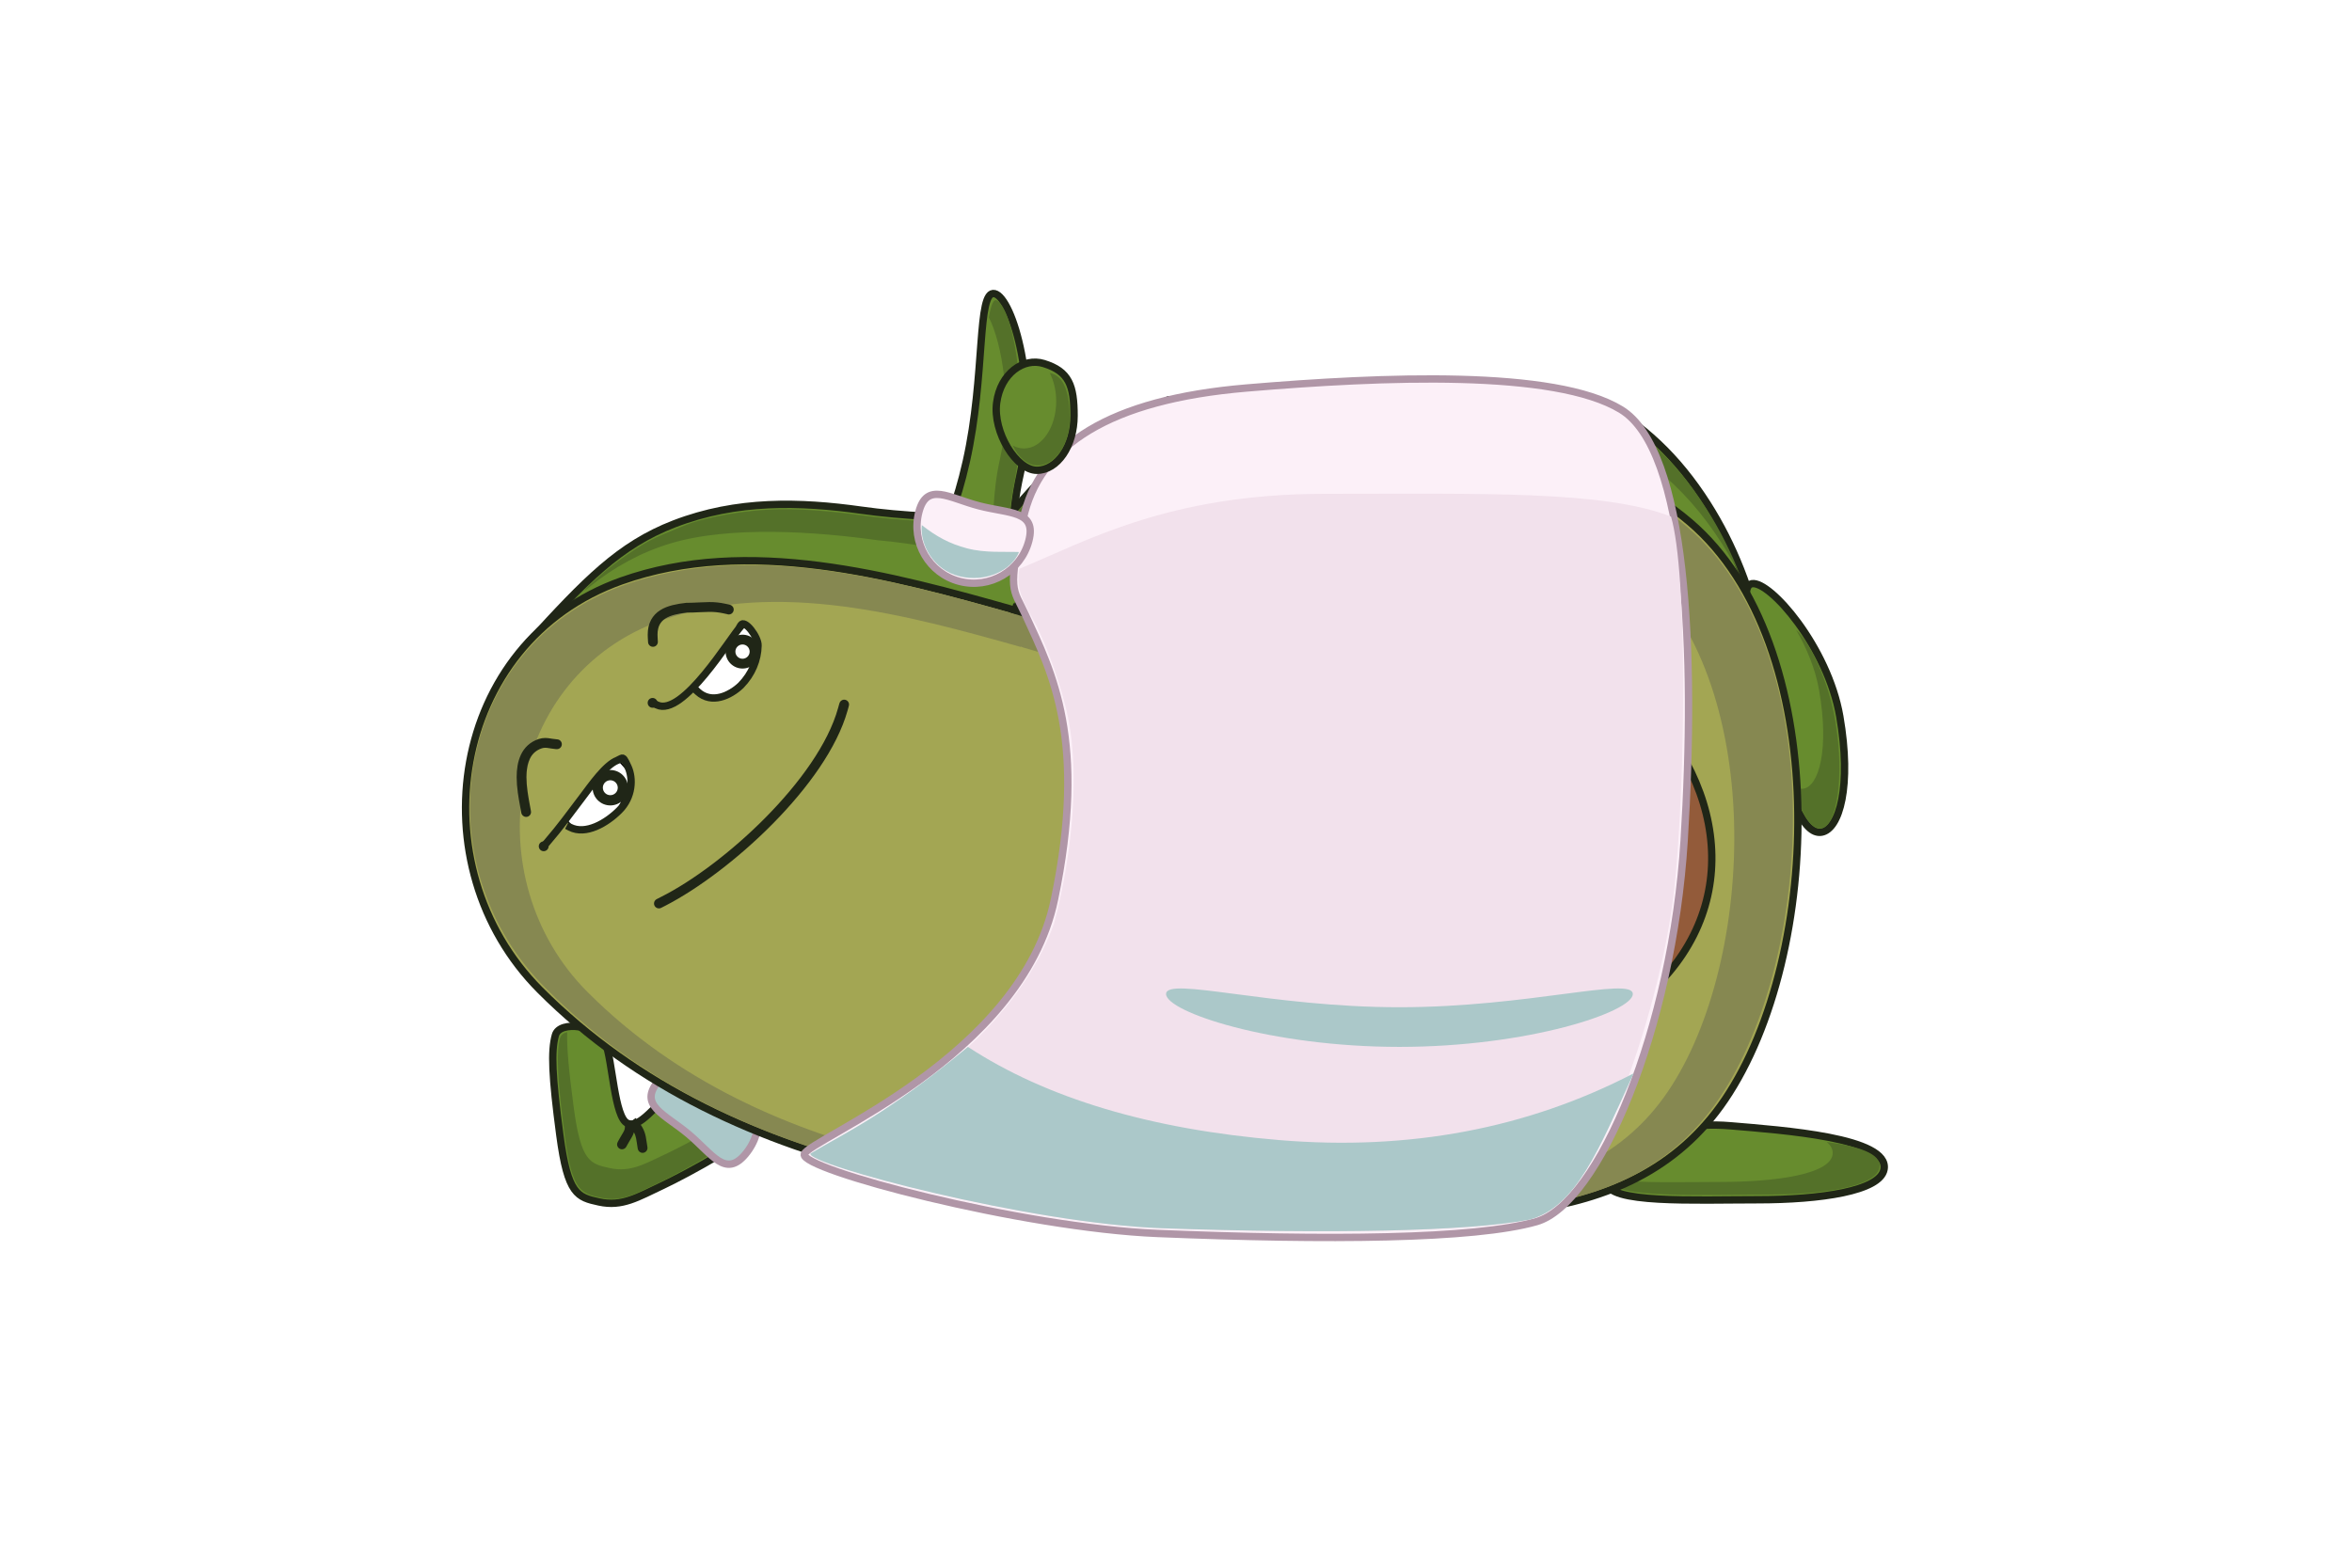
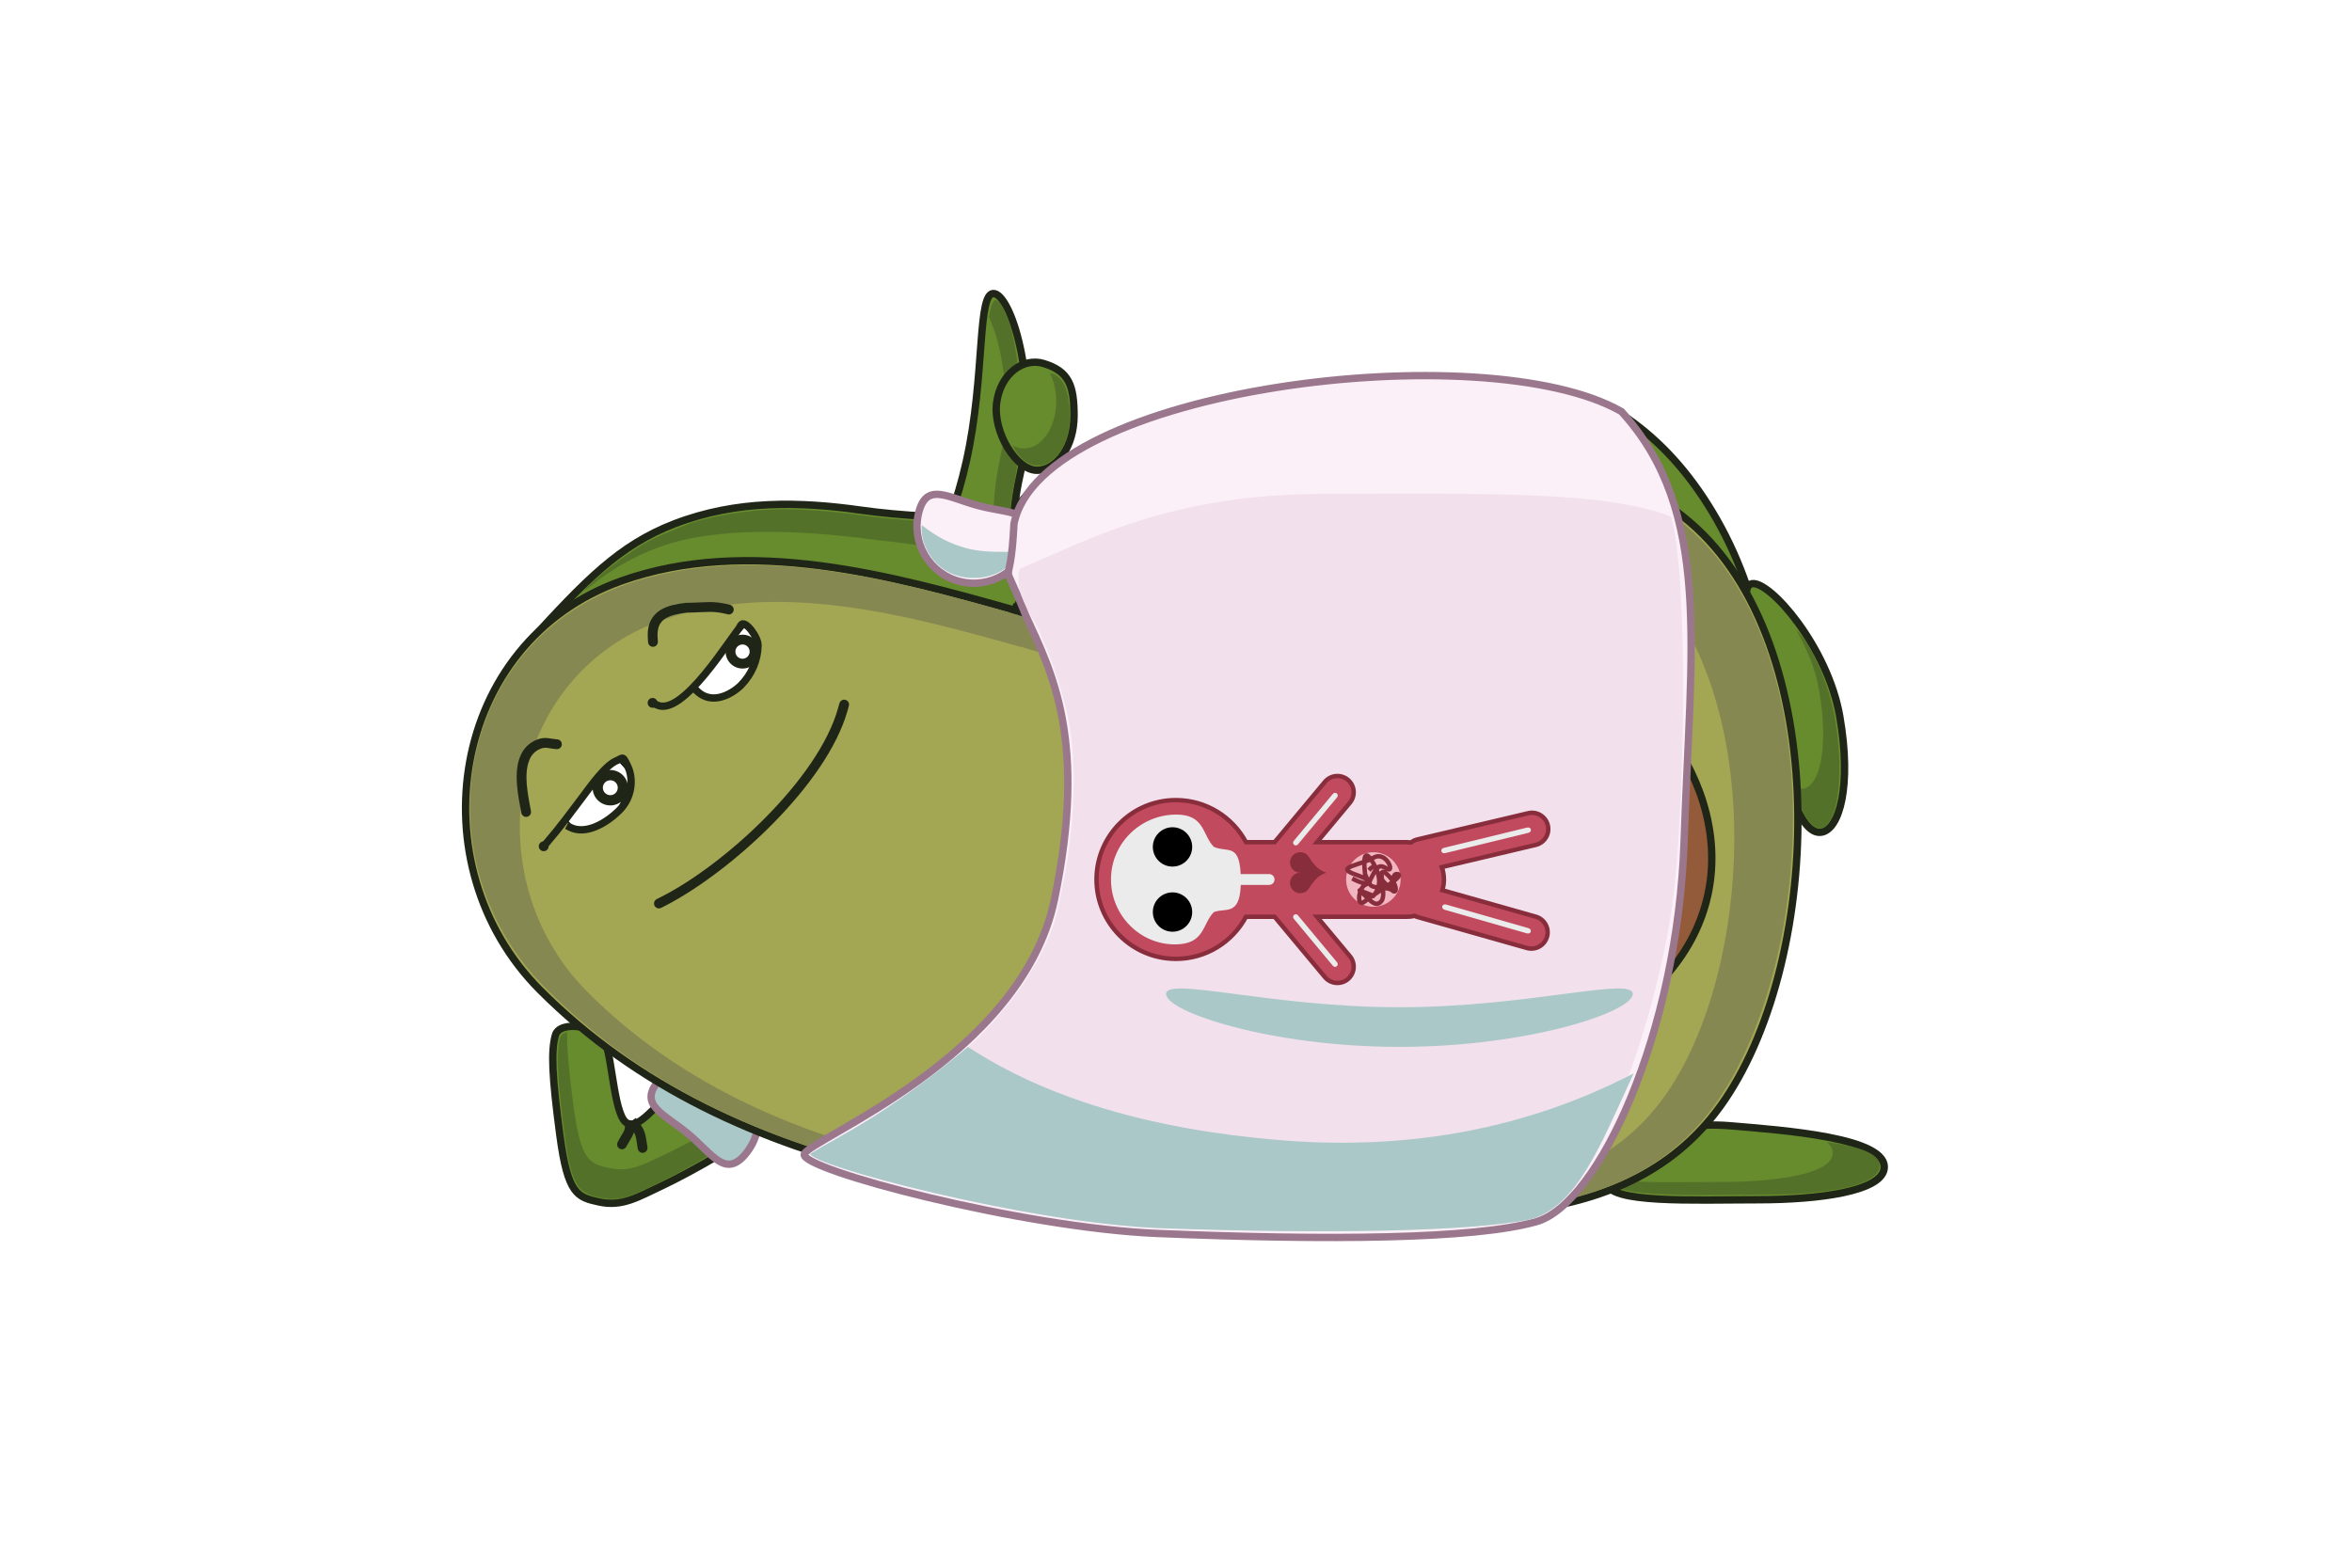
<svg xmlns="http://www.w3.org/2000/svg" style="isolation:isolate" viewBox="0 0 1200 800" width="1200pt" height="800pt">
  <defs>
-     <clipPath id="_clipPath_rfD34k2mhu8m5WltlpIVULe39Qzn8bEO">
+     <clipPath id="_clipPath_9YG3LeUFoVZiPdw6Hlj2aqVXS7w4gq3e">
      <rect width="1200" height="800" />
    </clipPath>
  </defs>
-   <g clip-path="url(#_clipPath_rfD34k2mhu8m5WltlpIVULe39Qzn8bEO)">
+   <g clip-path="url(#_clipPath_9YG3LeUFoVZiPdw6Hlj2aqVXS7w4gq3e)">
    <rect width="1200" height="800" style="fill:rgb(221,218,218)" fill-opacity="0" />
    <g>
-       <path d=" M 814.731 204 C 837.802 216.171 855.874 233.171 871.089 257.094 Q 890.964 288.344 899.089 328.094 Q 241.291 358.945 269.813 327.75 C 298.484 296.391 315.9 278.163 344 267.333 C 376 255 408.208 255.958 439.333 260.333 Q 470.458 264.708 514.089 264.171 Q 529.964 244.469 545.089 232.094 C 552.802 225.784 573.192 214.217 596.249 204 L 814.731 204 L 814.731 204 Z " fill="rgb(103,140,46)" vector-effect="non-scaling-stroke" stroke-width="5" stroke="rgb(32,38,23)" stroke-linejoin="miter" stroke-linecap="square" stroke-miterlimit="3" />
-       <path d=" M 681.609 201.738 C 676.673 201.88 672.115 202.152 667.875 202.5 C 630.961 205.529 567.375 235.125 551.25 247.875 Q 535.957 259.967 514.667 287.333 Q 474 278 447.743 275.683 C 416.693 271.318 372.546 268.129 342 277.333 Q 319.875 284 300.364 299.788 C 297.757 301.897 297.591 301.71 299.994 299.371 Q 312.125 287.563 327.92 277.893 C 335.167 273.595 343.722 270.494 350.273 267.773 C 355.527 265.592 371.883 261.256 391.375 260.125 C 407.272 259.203 425.505 261.008 439.453 262.969 Q 470.504 267.333 514.583 266.821 Q 530.42 247.166 545.509 234.82 C 554.647 227.344 581.621 212.472 609.676 201.24 L 681.609 201.738 L 722.128 202.018 L 805.957 202.598 C 833.129 214.942 853.719 233.014 870.73 259.761 Q 880.91 275.767 888 294.008 Q 883.731 285.571 878.711 277.678 C 858.884 246.502 834.193 227.111 799.9 214.828 C 779.176 207.405 750.033 203.425 722.128 202.018 L 681.609 201.738 L 681.609 201.738 Z " fill="rgb(84,113,41)" />
+       <path d=" M 577.826 218.069 L 612.933 209.166 L 612.933 209.166 L 827.422 211.497 L 827.422 211.497 C 844.596 222.912 858.778 237.737 871.089 257.094 Q 890.964 288.344 899.089 328.094 Q 241.291 358.945 269.813 327.75 C 298.484 296.391 315.9 278.163 344 267.333 C 376 255 408.208 255.958 439.333 260.333 Q 470.458 264.708 514.089 264.171 Q 526.422 248.866 538.29 238.092 L 577.826 218.069 L 577.826 218.069 Z " fill="rgb(103,140,46)" vector-effect="non-scaling-stroke" stroke-width="5" stroke="rgb(32,38,23)" stroke-linejoin="miter" stroke-linecap="square" stroke-miterlimit="3" />
+       <path d=" M 611.718 217.565 C 585.283 227.747 560.484 240.573 551.25 247.875 Q 535.957 259.967 514.667 287.333 Q 474 278 447.743 275.683 C 416.693 271.318 372.546 268.129 342 277.333 Q 319.875 284 300.364 299.788 C 297.757 301.897 297.591 301.71 299.994 299.371 Q 312.125 287.563 327.92 277.893 C 335.167 273.595 343.722 270.494 350.273 267.773 C 355.527 265.592 371.883 261.256 391.375 260.125 C 407.272 259.203 425.505 261.008 439.453 262.969 Q 470.504 267.333 514.583 266.821 Q 530.42 247.166 545.509 234.82 C 550.272 230.924 559.881 225.017 572.107 218.643 L 611.718 217.565 L 611.718 217.565 Z " fill="rgb(84,113,41)" />
    </g>
    <g>
      <path d=" M 905.694 371.364 C 899.545 335.818 884.753 299.431 893.857 297.856 C 902.96 296.281 932.533 330.111 938.683 365.657 C 944.832 401.203 938.493 423.086 929.39 424.661 C 920.286 426.236 911.844 406.911 905.694 371.364 Z " fill="rgb(103,140,46)" vector-effect="non-scaling-stroke" stroke-width="5" stroke="rgb(32,38,23)" stroke-linejoin="miter" stroke-linecap="square" stroke-miterlimit="3" />
      <path d=" M 916.362 321.403 C 922.824 326.938 932.823 346.621 936.375 367.75 C 941.291 396.994 936.961 421.382 929.477 422.677 C 924.093 423.608 918.99 415.648 914.667 400.241 C 916.474 402.021 918.337 402.761 920.233 402.433 C 927.968 401.095 933.354 382.503 928.129 352.302 C 926.234 341.349 921.722 330.588 916.362 321.403 Z " fill-rule="evenodd" fill="rgb(84,113,41)" />
    </g>
    <g>
      <path d=" M 819.75 603.25 C 819.75 592.143 842.512 571.03 883 574.5 C 909.25 576.75 964.25 580.5 961.25 596.75 C 959.204 607.835 928.882 612.25 896.75 612.25 C 864.618 612.25 819.75 614.357 819.75 603.25 Z " fill="rgb(103,140,46)" vector-effect="non-scaling-stroke" stroke-width="5" stroke="rgb(32,38,23)" stroke-linejoin="miter" stroke-linecap="square" stroke-miterlimit="3" />
      <path d=" M 822.671 601.89 C 822.429 602.229 822.311 602.483 822.297 602.656 C 821.547 611.797 873.202 609.582 901.697 609.582 C 930.191 609.582 957.081 605.666 958.895 595.836 C 960.231 588.601 947.719 584.89 931.956 582.748 C 934.284 584.656 935.422 586.858 934.952 589.407 C 933.137 599.237 906.248 603.152 877.753 603.152 C 859.554 603.152 836.748 603.914 822.671 601.89 Z " fill-rule="evenodd" fill="rgb(84,113,41)" />
    </g>
    <g>
      <g>
        <path d=" M 308.941 532.355 C 312.479 541.19 313.481 570.494 320.141 573.219 C 326.8 575.943 333.856 563.816 344.148 556.854 C 354.439 549.892 361.307 546.582 367.058 550.214 C 372.809 553.846 389.289 567.947 386.733 574.429 C 384.33 580.521 350.958 598.909 337.999 605.001 C 325.333 610.955 317.416 615.936 305.668 613.382 C 294.636 610.984 289.663 609.636 285.634 579.272 C 281.649 549.242 281.057 536.411 283.364 528.25 C 285.577 520.418 305.366 523.426 308.941 532.355 Z " fill="rgb(103,140,46)" vector-effect="non-scaling-stroke" stroke-width="5" stroke="rgb(32,38,23)" stroke-linejoin="miter" stroke-linecap="square" stroke-miterlimit="3" />
        <path d=" M 380.293 565.475 C 383.346 568.395 384.535 572.231 384.047 573.469 C 381.842 579.059 348.142 597.937 336.249 603.527 C 324.626 608.991 317.361 613.562 306.58 611.218 C 296.455 609.017 291.892 607.781 288.194 579.916 C 284.537 552.358 283.633 537.224 285.75 529.734 C 286.215 528.087 287.566 527.116 289.382 526.711 C 289.125 534.489 290.17 545.949 292.668 564.775 C 296.366 592.639 300.929 593.875 311.053 596.076 C 321.834 598.42 329.099 593.849 340.723 588.385 C 349.974 584.037 370.56 572.86 380.293 565.475 Z " fill-rule="evenodd" fill="rgb(84,113,41)" />
      </g>
      <path d=" M 325.371 586.121 L 325.04 583.97 L 324.94 583.25 C 324.93 583.25 324.93 583.24 324.93 583.23 C 324.83 582.49 324.7 581.75 324.56 581.02 C 324.45 580.44 324.3 579.88 324.11 579.33 C 323.921 578.809 323.7 578.312 323.428 577.841 C 323.318 578.255 323.164 578.657 322.98 579.05 C 322.57 579.94 322.09 580.8 321.56 581.63 C 321.31 582.03 321.07 582.44 320.84 582.85 L 319.648 584.962 C 319.269 585.861 318.38 586.492 317.344 586.492 C 315.964 586.492 314.844 585.372 314.844 583.992 C 314.844 583.474 315.002 582.992 315.272 582.593 L 315.25 582.58 L 316.48 580.4 C 316.75 579.91 317.04 579.43 317.33 578.95 C 317.75 578.31 318.12 577.64 318.45 576.94 C 318.68 576.44 318.81 575.9 318.83 575.34 L 318.92 572.85 L 321.226 572.933 L 324.26 570.52 L 325.82 572.48 C 326.49 573.32 327.1 574.22 327.65 575.15 C 328.12 575.95 328.51 576.79 328.82 577.66 C 329.1 578.45 329.32 579.26 329.48 580.08 C 329.63 580.89 329.76 581.7 329.88 582.51 L 329.99 583.22 L 330.307 585.338 C 330.32 585.403 330.329 585.468 330.337 585.534 L 330.36 585.69 L 330.349 585.692 C 330.351 585.73 330.352 585.769 330.352 585.809 C 330.352 587.188 329.231 588.309 327.852 588.309 C 326.689 588.309 325.711 587.514 325.432 586.438 L 325.42 586.44 L 325.393 586.261 C 325.384 586.215 325.377 586.168 325.371 586.121 Z " fill-rule="evenodd" fill="rgb(32,38,23)" />
    </g>
-     <path d=" M 380.33 588.968 C 370.059 601.243 363.505 588.988 351.23 578.717 C 338.955 568.445 325.577 564.022 335.848 551.747 C 346.119 539.472 364.424 537.845 376.699 548.117 C 388.974 558.388 390.601 576.693 380.33 588.968 Z " fill="rgb(171,200,201)" vector-effect="non-scaling-stroke" stroke-width="5" stroke="rgb(176,150,167)" stroke-linejoin="miter" stroke-linecap="square" stroke-miterlimit="3" />
+     <path d=" M 380.33 588.968 C 370.059 601.243 363.505 588.988 351.23 578.717 C 338.955 568.445 325.577 564.022 335.848 551.747 C 346.119 539.472 364.424 537.845 376.699 548.117 C 388.974 558.388 390.601 576.693 380.33 588.968 Z " fill="rgb(171,200,201)" vector-effect="non-scaling-stroke" stroke-width="5" stroke="rgb(155,119,142)" stroke-linejoin="miter" stroke-linecap="square" stroke-miterlimit="3" />
    <path d=" M 517.864 311.409 C 454.645 293.549 381.681 273.491 317.109 296.418 C 229.166 327.643 212.369 441.844 275.449 505.17 C 374.784 604.894 526.964 617.729 659.545 619.095 C 735.908 619.882 831.101 633.521 880.093 561.101 C 930.152 487.103 934.884 328.614 862.188 266.486 C 775.393 192.308 574.313 198.105 517.864 311.409 L 517.864 311.409 L 517.864 311.409 Z  M 517.864 311.409 C 531.066 314.283 544.346 316.992 557.112 321.501 L 557.112 321.501 L 557.112 321.501" fill-rule="evenodd" fill="rgb(163,166,83)" vector-effect="non-scaling-stroke" stroke-width="5" stroke="rgb(32,38,23)" stroke-linejoin="miter" stroke-linecap="square" stroke-miterlimit="3" />
    <g>
      <path d=" M 519.988 313.704 C 519.867 313.677 519.746 313.651 519.625 313.625 L 519.625 313.625 L 519.625 313.625 L 519.983 313.719 L 519.988 313.704 Z  M 520.83 329.944 C 520.798 330.005 520.767 330.066 520.737 330.128 L 520.737 330.128 L 520.737 330.128 L 520.737 330.128 C 463.111 313.894 396.602 295.662 337.742 316.502 C 257.579 344.884 242.268 448.689 299.767 506.251 C 390.314 596.896 529.032 608.563 649.884 609.805 C 719.491 610.52 806.263 622.917 850.921 557.09 C 896.551 489.828 900.865 345.767 834.6 289.294 C 761.867 227.309 601.092 226.761 535.654 307.104 L 535.654 307.104 L 560.454 314.382 C 563.928 315.401 565.917 319.049 564.892 322.522 L 561.187 335.077 C 560.162 338.55 556.509 340.541 553.035 339.522 L 521.905 330.386 C 521.524 330.275 521.161 330.131 520.83 329.944 Z  M 518.223 313.444 C 455.327 295.725 382.736 275.826 318.493 298.571 C 230.999 329.549 214.172 441.703 279.492 505.336 C 378.32 604.271 527.533 615.332 659.438 616.687 C 735.411 617.468 828.196 632.66 876.937 560.812 C 926.741 487.399 933.116 330.513 860.791 268.876 C 774.438 195.284 574.385 201.035 518.223 313.444 L 518.223 313.444 L 518.223 313.444 L 518.223 313.444 L 518.223 313.444 L 518.223 313.444 Z " fill-rule="evenodd" fill="rgb(134,136,81)" />
      <g>
        <path d=" M 557.95 321.123 L 555.697 320.187 C 555.517 320.117 555.337 320.047 555.157 319.987 C 554.587 319.787 554.017 319.587 553.457 319.397 C 551.197 318.647 548.937 317.917 546.667 317.197 C 537.587 314.307 528.507 311.437 519.417 308.587 L 517.037 307.837 L 515.537 312.607 L 517.927 313.357 C 527.007 316.207 536.087 319.077 545.157 321.957 C 547.397 322.667 549.637 323.397 551.867 324.147 C 552.417 324.327 552.967 324.517 553.507 324.707 C 553.597 324.737 553.697 324.767 553.787 324.807 L 556.097 325.767 L 556.102 325.755 C 556.435 325.918 556.808 326.01 557.203 326.01 C 558.583 326.01 559.703 324.89 559.703 323.51 C 559.703 322.39 558.965 321.441 557.95 321.123 Z " fill-rule="evenodd" fill="rgb(32,38,23)" />
      </g>
    </g>
    <g>
      <path d=" M 330.641 327.63 L 330.64 327.63 L 330.5 325.13 C 330.48 324.72 330.47 324.3 330.47 323.89 C 330.46 322.52 330.6 321.16 330.89 319.83 C 331.16 318.61 331.59 317.44 332.17 316.34 C 333.27 314.32 334.87 312.61 336.83 311.4 C 337.77 310.8 338.77 310.29 339.81 309.88 C 340.87 309.46 341.95 309.11 343.05 308.83 C 345.38 308.26 347.74 307.86 350.12 307.63 C 352.31 307.61 354.5 307.54 356.69 307.42 C 358.44 307.32 360.2 307.26 361.95 307.24 C 364.62 307.22 367.29 307.5 369.9 308.06 L 372.34 308.58 L 372.333 308.611 C 373.477 308.841 374.34 309.852 374.34 311.063 C 374.34 312.442 373.22 313.563 371.84 313.563 C 371.516 313.563 371.206 313.501 370.922 313.388 L 368.85 312.94 C 366.6 312.46 364.3 312.23 361.99 312.24 C 360.32 312.26 358.64 312.32 356.97 312.41 C 354.78 312.54 352.58 312.61 350.38 312.62 C 348.32 312.83 346.28 313.19 344.27 313.68 C 343.38 313.91 342.51 314.19 341.65 314.53 C 340.9 314.83 340.17 315.2 339.48 315.63 C 338.26 316.39 337.26 317.44 336.58 318.7 C 336.21 319.39 335.94 320.13 335.78 320.9 C 335.56 321.87 335.46 322.87 335.47 323.87 C 335.47 324.2 335.48 324.53 335.5 324.87 L 335.627 327.31 C 335.636 327.393 335.64 327.477 335.64 327.563 C 335.64 328.942 334.52 330.063 333.14 330.063 C 331.783 330.063 330.677 328.979 330.641 327.63 Z " fill="rgb(32,38,23)" />
      <path d=" M 335.095 458.807 L 337.111 457.772 C 369.119 441.768 417.511 397.733 427.591 361.332 L 427.591 361.332 L 428.261 358.922 L 428.268 358.924 C 428.545 357.845 429.525 357.047 430.689 357.047 C 432.069 357.047 433.189 358.167 433.189 359.547 C 433.189 359.83 433.142 360.103 433.055 360.357 L 432.411 362.672 C 421.724 400.587 372.67 445.13 339.391 462.232 L 339.391 462.232 L 337.419 463.232 C 337.346 463.273 337.271 463.311 337.194 463.346 L 337.161 463.362 L 337.161 463.36 C 336.859 463.489 336.528 463.56 336.18 463.56 C 334.8 463.56 333.68 462.44 333.68 461.06 C 333.68 460.15 334.167 459.354 334.894 458.916 L 334.891 458.912 L 334.986 458.863 C 335.022 458.844 335.058 458.825 335.095 458.807 Z " fill="rgb(32,38,23)" />
      <path d=" M 283.803 382.266 L 283.8 382.29 L 281.32 381.98 C 280.96 381.94 280.59 381.88 280.23 381.81 C 279.55 381.68 278.86 381.61 278.17 381.59 C 277.57 381.59 276.97 381.69 276.4 381.88 C 275.01 382.33 273.73 383.06 272.64 384.04 C 271.66 384.95 270.87 386.05 270.3 387.27 C 269.67 388.63 269.23 390.07 268.99 391.55 C 268.72 393.21 268.59 394.88 268.6 396.55 C 268.62 398.98 268.8 401.41 269.15 403.82 C 269.46 405.98 269.81 408.13 270.22 410.27 C 270.3 410.7 270.38 411.13 270.46 411.55 L 270.866 413.769 C 270.914 413.963 270.94 414.166 270.94 414.375 C 270.94 415.755 269.82 416.875 268.44 416.875 C 267.243 416.875 266.242 416.032 265.997 414.909 L 265.99 414.91 L 265.54 412.45 C 265.46 412.03 265.39 411.62 265.31 411.2 C 264.89 408.98 264.52 406.76 264.2 404.53 C 263.82 401.9 263.62 399.24 263.6 396.59 C 263.59 394.63 263.74 392.68 264.06 390.75 C 264.37 388.82 264.95 386.94 265.76 385.17 C 266.61 383.35 267.79 381.71 269.26 380.35 C 270.88 378.89 272.78 377.79 274.85 377.12 C 275.94 376.76 277.08 376.59 278.23 376.59 C 279.21 376.61 280.19 376.72 281.16 376.9 C 281.41 376.95 281.67 376.99 281.93 377.02 L 284.162 377.29 C 285.536 377.297 286.65 378.414 286.65 379.79 C 286.65 381.17 285.53 382.29 284.15 382.29 C 284.032 382.29 283.916 382.282 283.803 382.266 Z " fill="rgb(32,38,23)" />
      <g>
        <path d=" M 311.719 388.766 L 288.516 417.875 L 293.297 423.359 L 301.031 423.781 L 313.547 417.031 L 320.859 401.422 L 320.438 393.406 L 314.813 387.078 L 311.719 388.766 Z " fill="rgb(255,255,255)" vector-effect="non-scaling-stroke" stroke-width="1" stroke="rgb(0,0,0)" stroke-linejoin="miter" stroke-linecap="square" stroke-miterlimit="3" />
        <g>
          <path d=" M 290.824 422.153 C 298.813 426.25 309.38 420.097 315.949 413.528 C 322.854 406.623 323.074 397.153 320.449 391.403 C 318.637 387.465 318.078 386.471 317 387 M 279 430 C 286.063 421.813 290.621 415.393 297 407 C 301.75 400.75 308.859 390.375 315 388" fill-rule="evenodd" fill="none" vector-effect="non-scaling-stroke" stroke-width="5" stroke="rgb(32,38,23)" stroke-linejoin="miter" stroke-linecap="square" stroke-miterlimit="3" />
          <circle vector-effect="non-scaling-stroke" cx="277.394" cy="431.871" r="2.5" fill="rgb(32,38,23)" />
        </g>
        <path d=" M 302.348 401.976 C 302.348 399.581 303.299 397.28 304.994 395.585 C 306.688 393.891 308.989 392.939 311.385 392.939 C 313.78 392.939 316.081 393.891 317.776 395.585 C 319.47 397.28 320.422 399.581 320.422 401.976 C 320.422 404.371 319.47 406.672 317.776 408.367 C 316.081 410.061 313.78 411.013 311.385 411.013 C 308.989 411.013 306.688 410.061 304.994 408.367 C 303.299 406.672 302.348 404.371 302.348 401.976 Z  M 307.577 401.976 C 307.577 400.961 307.975 399.999 308.686 399.288 C 309.408 398.566 310.37 398.169 311.385 398.169 C 312.389 398.169 313.362 398.566 314.073 399.288 C 314.784 399.999 315.192 400.961 315.192 401.976 C 315.192 402.98 314.784 403.953 314.073 404.664 C 313.362 405.386 312.389 405.783 311.385 405.783 C 310.37 405.783 309.408 405.386 308.686 404.664 C 307.975 403.953 307.577 402.98 307.577 401.976 Z " fill-rule="evenodd" fill="rgb(32,38,23)" />
      </g>
      <g>
        <path d=" M 377.719 320.266 L 354.516 349.375 L 359.297 354.859 L 367.031 355.281 L 379.547 348.531 L 386.859 332.922 L 386.438 324.906 L 380.813 318.578 L 377.719 320.266 Z " fill="rgb(255,255,255)" vector-effect="non-scaling-stroke" stroke-width="1" stroke="rgb(0,0,0)" stroke-linejoin="miter" stroke-linecap="square" stroke-miterlimit="3" />
        <g>
          <path d=" M 335.168 359.744 C 348.363 366.1 372.606 325.308 378 319.586 M 356 353 C 363.069 359.45 372.516 355.008 378 349.75 C 383.695 343.934 386.594 336.719 386.75 329.5 C 387 325.188 379.875 315.813 378 319" fill-rule="evenodd" fill="none" vector-effect="non-scaling-stroke" stroke-width="5" stroke="rgb(32,38,23)" stroke-linejoin="miter" stroke-linecap="square" stroke-miterlimit="3" />
          <circle vector-effect="non-scaling-stroke" cx="332.942" cy="358.671" r="2.5" fill="rgb(32,38,23)" />
        </g>
        <path d=" M 370.196 332.521 C 370.196 330.231 371.106 328.031 372.726 326.411 C 374.346 324.791 376.546 323.881 378.836 323.881 C 381.126 323.881 383.326 324.791 384.946 326.411 C 386.566 328.031 387.476 330.231 387.476 332.521 C 387.476 334.811 386.566 337.011 384.946 338.631 C 383.326 340.251 381.126 341.161 378.836 341.161 C 376.546 341.161 374.346 340.251 372.726 338.631 C 371.106 337.011 370.196 334.811 370.196 332.521 Z  M 375.196 332.521 C 375.196 331.551 375.576 330.631 376.256 329.951 C 376.946 329.261 377.866 328.881 378.836 328.881 C 379.796 328.881 380.726 329.261 381.406 329.951 C 382.086 330.631 382.476 331.551 382.476 332.521 C 382.476 333.481 382.086 334.411 381.406 335.091 C 380.726 335.781 379.796 336.161 378.836 336.161 C 377.866 336.161 376.946 335.781 376.256 335.091 C 375.576 334.411 375.196 333.481 375.196 332.521 Z " fill-rule="evenodd" fill="rgb(32,38,23)" />
      </g>
    </g>
    <g>
      <path d=" M 810.442 527.797 C 740.764 563.641 620.793 550 591.29 491.369 C 539.921 389.283 632.768 341.723 707.47 320.196 C 784.032 298.133 811.136 319.759 850.589 373.676 C 889.488 426.838 880.119 491.952 810.442 527.797 Z " fill="rgb(147,91,58)" vector-effect="non-scaling-stroke" stroke-width="5" stroke="rgb(32,38,23)" stroke-linejoin="miter" stroke-linecap="square" stroke-miterlimit="3" />
      <path d=" M 727.523 540.169 C 657.055 548.172 599.125 495.903 598.347 489.048 C 597.568 482.193 653.464 512.844 723.932 504.841 C 794.4 496.837 839.721 482.193 840.5 489.048 C 841.279 495.903 797.991 532.166 727.523 540.169 Z " fill="rgb(102,64,42)" />
      <path d=" M 769.862 319.032 C 848.697 331.19 862.04 447.342 857.5 458 C 854.423 465.225 830.987 374.351 772.078 363.59 C 681.374 347.022 613.239 394.915 609.25 387.715 C 602 374.625 705.037 309.035 769.862 319.032 Z " fill="rgb(185,134,104)" />
      <path d=" M 757.273 352.639 C 738.523 348.94 675.039 362.411 674.705 364.663 C 674.372 366.915 735.773 357.065 753.273 360.565 C 785.587 367.028 817.854 395.181 818.273 393.565 C 819.368 389.338 781.509 357.42 757.273 352.639 Z " fill="rgb(255,255,255)" />
    </g>
-     <path d=" M 523.25 313.875 C 536.837 343.366 554.853 378.106 538 459 C 521.147 539.894 412.612 581.23 410.333 589 C 408.054 596.77 521.306 626.601 590.698 629.453 C 677 633 752.208 632.472 783.906 623.415 C 815.604 614.359 853.25 525 859.25 429 C 865.25 333 860.806 229.564 827 209 C 793.194 188.436 705.746 192.118 636 198 C 566.254 203.882 529.894 227.239 522 265 C 514.106 302.761 516.682 299.619 523.25 313.875 Z " fill="rgb(252,240,248)" vector-effect="non-scaling-stroke" stroke-width="5" stroke="rgb(176,150,167)" stroke-linejoin="miter" stroke-linecap="square" stroke-miterlimit="3" />
-     <path d=" M 529.313 320.25 C 533.25 329.063 538.5 340.875 543.563 360.187 C 551.625 391.313 547.312 435.375 537.75 471.375 C 510.75 546 418.219 583.172 413.297 589.359 C 420.188 595.687 525.21 624.327 593 626.75 C 677.31 629.763 749.104 628.488 780.5 622.25 C 815.834 615.229 848.513 508.088 854.25 453.375 C 859.987 398.662 861.086 292.848 852.563 263.625 C 818.349 250.25 756 252 676 252 C 596 252 554.125 276.25 520.125 290.25 C 518.062 301.688 522.896 308.14 529.313 320.25 Z " fill="rgb(242,225,236)" />
-     <path d=" M 833.5 547.75 C 815.5 587 804.25 615.75 780.5 622.364 C 749.104 628.485 677.31 629.736 593 626.779 C 525.21 624.402 411.584 594.252 413.508 588.656 C 431.156 578.074 451.875 569 493.84 534.234 Q 554.061 573.636 653.03 581.818 Q 752 590 833.5 547.75 Z " fill="rgb(171,200,201)" />
    <g>
      <g>
        <path d=" M 493 235.5 C 502.878 191.617 498.305 147.781 507.458 149.841 C 516.612 151.902 530.378 198.117 520.5 242 C 510.622 285.883 526.992 297.793 481.313 292.5 C 470.835 281.762 483.122 279.383 493 235.5 Z " fill="rgb(103,140,46)" vector-effect="non-scaling-stroke" stroke-width="5" stroke="rgb(32,38,23)" stroke-linejoin="miter" stroke-linecap="square" stroke-miterlimit="3" />
        <path d=" M 478.11 279.248 C 477.907 279.595 477.731 279.911 477.562 280.219 C 476.067 283.479 474.54 286.26 474.938 288 C 475.335 289.74 477.656 290.438 481.313 291.562 C 522.407 304.207 509.637 285.445 517.421 246.721 C 524.939 209.323 518.284 159.585 508.687 153.375 C 506.905 152.222 505.627 155.651 504.525 161.985 C 511.051 174.784 516.739 205.173 510.171 234.353 C 501.913 271.038 515.577 289.48 478.11 279.248 Z " fill-rule="evenodd" fill="rgb(84,113,41)" />
      </g>
      <g>
        <path d=" M 508.5 205.5 C 510.5 190.5 522.238 182.342 532.5 185.5 C 545.5 189.5 548 196.809 548 212.169 C 548 227.529 539.486 240 529 240 C 518.514 240 506.49 220.576 508.5 205.5 Z " fill="rgb(103,140,46)" vector-effect="non-scaling-stroke" stroke-width="5" stroke="rgb(32,38,23)" stroke-linejoin="miter" stroke-linecap="square" stroke-miterlimit="3" />
        <path d=" M 535.583 190.309 C 543.15 191.666 545.799 201.148 545.799 213.425 C 545.799 226.712 538.434 237.5 529.363 237.5 C 524.199 237.5 519.49 233.206 516.609 227.284 C 518.422 228.296 520.389 228.85 522.443 228.85 C 531.514 228.85 538.879 218.062 538.879 204.775 C 538.879 199.349 537.651 194.34 535.583 190.309 Z " fill-rule="evenodd" fill="rgb(84,113,41)" />
      </g>
    </g>
-     <path d=" M 468.809 261.279 C 472.858 245.794 484.015 254.08 499.5 258.129 C 514.985 262.178 528.971 260.468 524.922 275.953 C 520.873 291.438 505.014 300.722 489.529 296.673 C 474.044 292.623 464.76 276.764 468.809 261.279 Z " fill="rgb(252,240,248)" vector-effect="non-scaling-stroke" stroke-width="5" stroke="rgb(176,150,167)" stroke-linejoin="miter" stroke-linecap="square" stroke-miterlimit="3" />
+     <g />
+     <path d=" M 468.809 261.279 C 472.858 245.794 484.015 254.08 499.5 258.129 C 514.985 262.178 528.971 260.468 524.922 275.953 C 520.873 291.438 505.014 300.722 489.529 296.673 C 474.044 292.623 464.76 276.764 468.809 261.279 Z " fill="rgb(252,240,248)" vector-effect="non-scaling-stroke" stroke-width="5" stroke="rgb(155,119,142)" stroke-linejoin="miter" stroke-linecap="square" stroke-miterlimit="3" />
    <path d=" M 470.313 267.969 C 477.484 273.594 484.188 277.421 493.453 279.844 C 502.718 282.266 512.602 281.414 519.914 281.695 C 516.188 291 503.156 297.375 489.563 294.094 C 475.969 290.813 469.266 277.547 470.313 267.969 Z " fill="rgb(171,200,201)" />
-     <path d=" M 594.938 507.24 C 594.938 498.133 648.288 514 714 514 C 779.712 514 833.062 498.133 833.062 507.24 C 833.062 516.346 779.712 534.234 714 534.234 C 648.288 534.234 594.938 516.346 594.938 507.24 Z " fill="rgb(171,200,201)" />
+     <g>
+       <path d=" M 523.25 313.875 C 536.837 343.366 554.853 378.106 538 459 C 521.147 539.894 412.612 581.23 410.333 589 C 408.054 596.77 521.306 626.601 590.698 629.453 C 677 633 752.208 632.472 783.906 623.415 C 815.604 614.359 856 527.25 859.25 429 C 862.5 330.75 873.75 261 827.25 210 C 757.688 170.188 531.05 197.935 517.333 267.333 C 515.458 306.833 509.62 279.199 523.25 313.875 Z " fill="rgb(252,240,248)" vector-effect="non-scaling-stroke" stroke-width="5" stroke="rgb(155,119,142)" stroke-linejoin="miter" stroke-linecap="square" stroke-miterlimit="3" />
+       <path d=" M 529.313 320.25 C 533.25 329.063 538.5 340.875 543.563 360.187 C 551.625 391.313 547.312 435.375 537.75 471.375 C 510.75 546 418.219 583.172 413.297 589.359 C 420.188 595.687 525.21 624.327 593 626.75 C 677.31 629.763 749.104 628.488 780.5 622.25 C 815.834 615.229 848.513 508.088 854.25 453.375 C 859.987 398.662 861.086 292.848 852.563 263.625 C 818.349 250.25 756 252 676 252 C 596 252 554.125 276.25 520.125 290.25 C 518.062 301.688 522.896 308.14 529.313 320.25 Z " fill="rgb(242,225,236)" />
+       <path d=" M 833.5 547.75 C 815.5 587 804.25 615.75 780.5 622.364 C 749.104 628.485 677.31 629.736 593 626.779 C 525.21 624.402 411.584 594.252 413.508 588.656 C 431.156 578.074 451.875 569 493.84 534.234 Q 554.061 573.636 653.03 581.818 Q 752 590 833.5 547.75 Z " fill="rgb(171,200,201)" />
+       <path d=" M 594.938 507.24 C 594.938 498.133 648.288 514 714 514 C 779.712 514 833.062 498.133 833.062 507.24 C 833.062 516.346 779.712 534.234 714 534.234 C 648.288 534.234 594.938 516.346 594.938 507.24 Z " fill="rgb(171,200,201)" />
+     </g>
+     <g>
+       <path d=" M 719.964 429.903 C 719.21 429.812 718.443 429.765 717.664 429.765 L 671.953 429.765 L 688.735 409.627 C 691.67 406.104 691.194 400.86 687.671 397.925 L 687.671 397.925 C 684.148 394.989 678.904 395.465 675.968 398.988 L 650.321 429.765 L 635.706 429.765 C 628.886 416.997 615.426 408.3 599.95 408.3 C 577.594 408.3 559.443 426.451 559.443 448.807 C 559.443 471.164 577.594 489.314 599.95 489.314 C 615.426 489.314 628.886 480.618 635.706 467.849 L 650.321 467.849 L 675.968 498.626 C 678.904 502.149 684.148 502.626 687.671 499.69 L 687.671 499.69 C 691.194 496.754 691.67 491.51 688.735 487.987 L 671.953 467.849 L 717.664 467.849 C 719.054 467.849 720.41 467.7 721.694 467.357 C 722.121 467.595 722.588 467.775 723.078 467.914 L 779.039 483.773 C 783.451 485.023 788.048 482.456 789.299 478.044 L 789.299 478.044 C 790.549 473.632 787.982 469.034 783.57 467.784 L 735.907 454.277 C 736.427 452.544 736.706 450.708 736.706 448.807 L 736.706 448.807 C 736.706 446.594 736.327 444.469 735.632 442.492 L 783.538 431.152 C 788.001 430.095 790.766 425.615 789.71 421.152 L 789.71 421.152 C 788.653 416.689 784.173 413.924 779.71 414.98 L 723.11 428.379 C 721.923 428.66 720.855 429.183 719.964 429.903 Z " fill="rgb(193,74,94)" vector-effect="non-scaling-stroke" stroke-width="3" stroke="rgb(136,45,60)" stroke-linejoin="miter" stroke-linecap="square" stroke-miterlimit="3" />
+       <path d=" M 619.339 465.424 C 613.343 471.42 614.838 481.696 599.95 481.93 C 581.671 482.218 566.826 467.088 566.826 448.806 C 566.826 430.524 581.669 415.819 599.95 415.681 C 614.838 415.569 613.343 426.191 619.339 432.187 C 626.631 435.37 632.863 429.527 633.075 448.806 C 633.287 468.084 625.657 463.024 619.339 465.424 Z " fill="rgb(235,235,235)" />
+       <path d=" M 676.767 445.345 C 673.113 446.439 670.929 448.632 668.034 452.979 C 667.168 454.665 665.411 455.818 663.387 455.818 C 660.501 455.818 658.158 453.475 658.158 450.589 C 658.158 447.704 660.501 445.361 663.387 445.361 C 663.454 445.361 663.521 445.362 663.588 445.364 L 663.577 445.345 L 663.577 445.345 L 663.588 445.326 C 663.521 445.328 663.454 445.329 663.387 445.329 C 660.501 445.329 658.158 442.986 658.158 440.101 C 658.158 437.215 660.501 434.872 663.387 434.872 C 665.411 434.872 667.168 436.025 668.034 437.711 C 670.929 442.058 673.113 444.251 676.767 445.345 Z " fill="rgb(136,45,60)" />
+       <path d=" M 598.219 475.463 C 592.678 475.463 588.18 470.965 588.18 465.424 C 588.18 459.883 592.678 455.384 598.219 455.384 C 603.76 455.384 608.259 459.883 608.259 465.424 C 608.259 470.965 603.76 475.463 598.219 475.463 Z " fill="rgb(0,0,0)" />
+       <path d=" M 598.219 442.227 C 592.678 442.227 588.18 437.728 588.18 432.187 C 588.18 426.646 592.678 422.148 598.219 422.148 C 603.76 422.148 608.259 426.646 608.259 432.187 C 608.259 437.728 603.76 442.227 598.219 442.227 Z " fill="rgb(0,0,0)" />
+       <path d=" M 700.699 462.715 C 693.024 462.715 686.792 456.483 686.792 448.807 C 686.792 441.131 693.024 434.9 700.699 434.9 C 708.375 434.9 714.607 441.131 714.607 448.807 C 714.607 456.483 708.375 462.715 700.699 462.715 Z " fill="rgb(242,182,193)" />
+       <path d=" M 690.91 448.807 Q 700.193 453.503 696.45 446.037 Q 694.779 430.414 700.699 440.498 Q 706.62 450.582 700.699 457.116 L 693.68 454.347 Q 689.114 450.322 693.68 454.347 C 698.246 458.371 701.535 463.738 704.759 459.886 C 707.983 456.034 701.621 440.714 707.529 446.037 C 713.436 451.36 712.809 456.748 710.298 454.347 C 707.788 451.945 696.298 454.628 699.22 448.807 C 702.141 442.986 703.179 440.433 707.529 443.268 C 711.878 446.102 707.437 433.833 700.699 437.728 C 693.961 441.623 681.238 442.467 690.91 446.037 C 700.583 449.608 699.912 449.846 696.45 451.577 C 692.988 453.308 691.927 463.738 696.45 459.886 C 700.972 456.034 717.374 446.946 713.068 446.037 C 708.762 445.129 712.917 456.272 707.529 451.577 C 702.141 446.881 702.335 440.044 699.22 443.268" fill="rgb(242,182,193)" vector-effect="non-scaling-stroke" stroke-width="3" stroke="rgb(136,45,60)" stroke-linejoin="miter" stroke-linecap="square" stroke-miterlimit="3" />
+       <path d="M 629.26 448.807 L 629.26 448.807 C 629.26 447.278 630.501 446.037 632.029 446.037 L 647.501 446.037 C 649.03 446.037 650.271 447.278 650.271 448.807 L 650.271 448.807 C 650.271 450.336 649.03 451.577 647.501 451.577 L 632.029 451.577 C 630.501 451.577 629.26 450.336 629.26 448.807 Z" style="stroke:none;fill:#EBEBEB;stroke-miterlimit:10;" />
+       <path d="M 682.032 493.078 L 682.032 493.078 C 682.62 492.589 682.7 491.715 682.211 491.128 L 662.183 467.051 C 661.694 466.464 660.82 466.384 660.232 466.872 L 660.232 466.872 C 659.645 467.361 659.565 468.235 660.053 468.823 L 680.082 492.899 C 680.57 493.487 681.444 493.567 682.032 493.078 Z" style="stroke:none;fill:#EBEBEB;stroke-miterlimit:10;" />
+       <path d="M 781.019 475.435 L 781.019 475.435 C 781.23 474.7 780.701 473.902 779.838 473.655 L 737.778 461.578 C 736.915 461.331 736.043 461.726 735.832 462.461 L 735.832 462.461 C 735.622 463.195 736.151 463.993 737.013 464.241 L 779.074 476.317 C 779.937 476.565 780.808 476.169 781.019 475.435 Z" style="stroke:none;fill:#EBEBEB;stroke-miterlimit:10;" />
+       <path d="M 781.069 423.265 L 781.069 423.265 C 781.25 424.007 780.689 424.783 779.817 424.995 L 737.301 435.355 C 736.429 435.568 735.574 435.137 735.393 434.395 L 735.393 434.395 C 735.212 433.652 735.773 432.877 736.645 432.664 L 779.161 422.304 C 780.033 422.092 780.888 422.522 781.069 423.265 Z" style="stroke:none;fill:#EBEBEB;stroke-miterlimit:10;" />
+       <path d="M 682.032 404.9 L 682.032 404.9 C 682.62 405.389 682.7 406.262 682.211 406.85 L 662.183 430.926 C 661.694 431.514 660.82 431.594 660.232 431.105 L 660.232 431.105 C 659.645 430.616 659.565 429.743 660.053 429.155 L 680.082 405.079 C 680.57 404.491 681.444 404.411 682.032 404.9 Z" style="stroke:none;fill:#EBEBEB;stroke-miterlimit:10;" />
+     </g>
  </g>
</svg>
